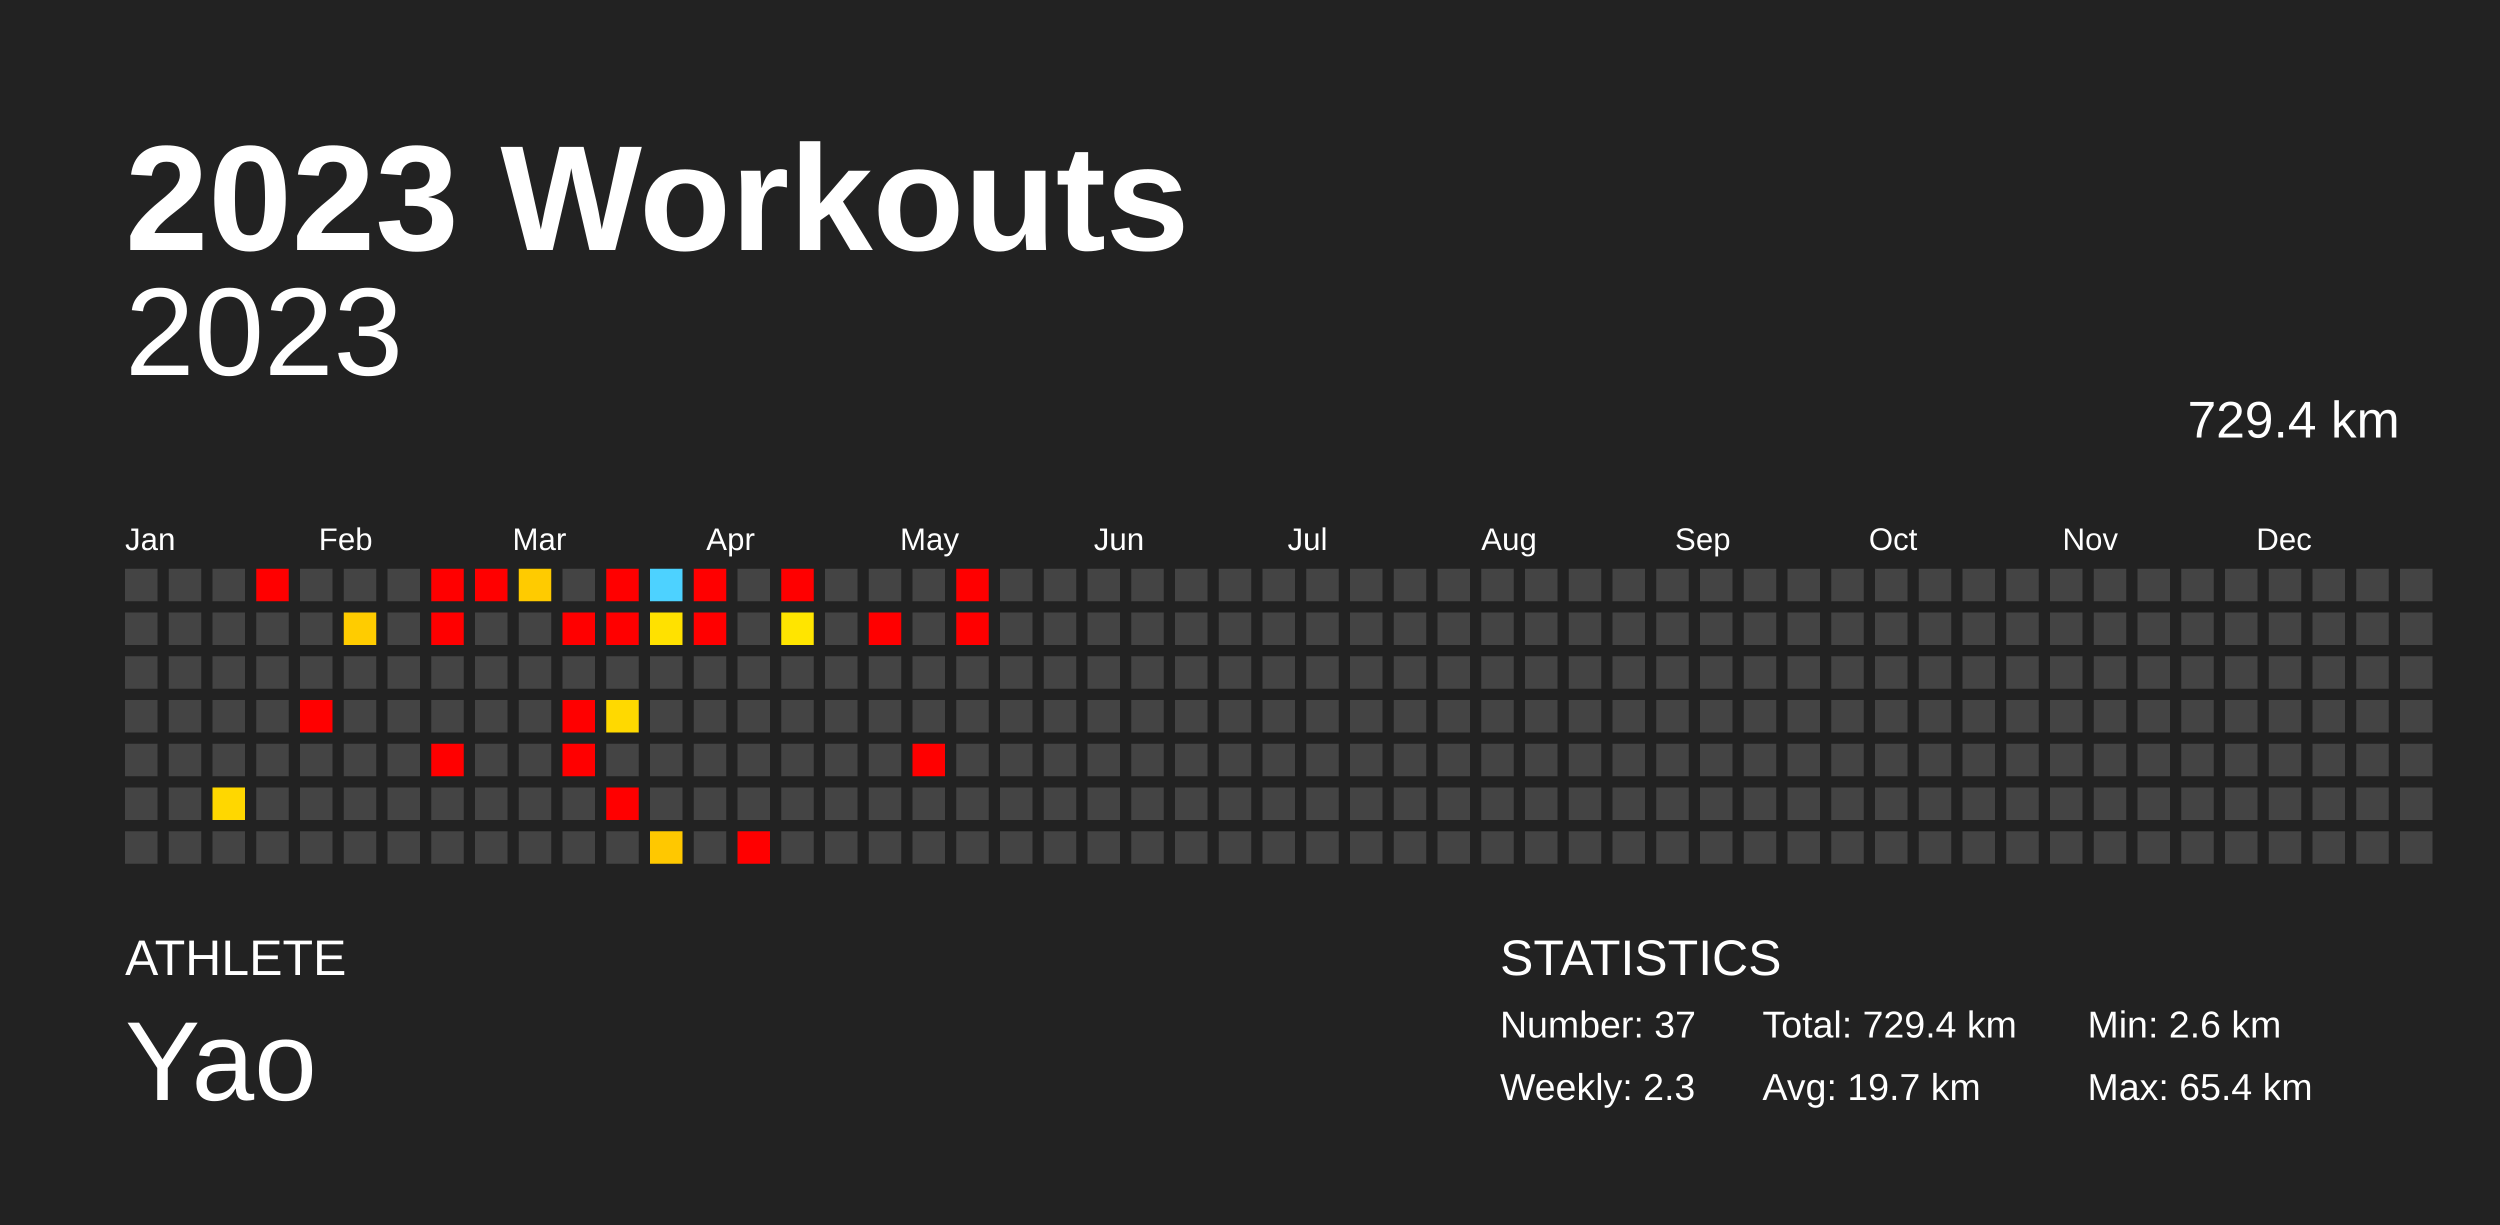
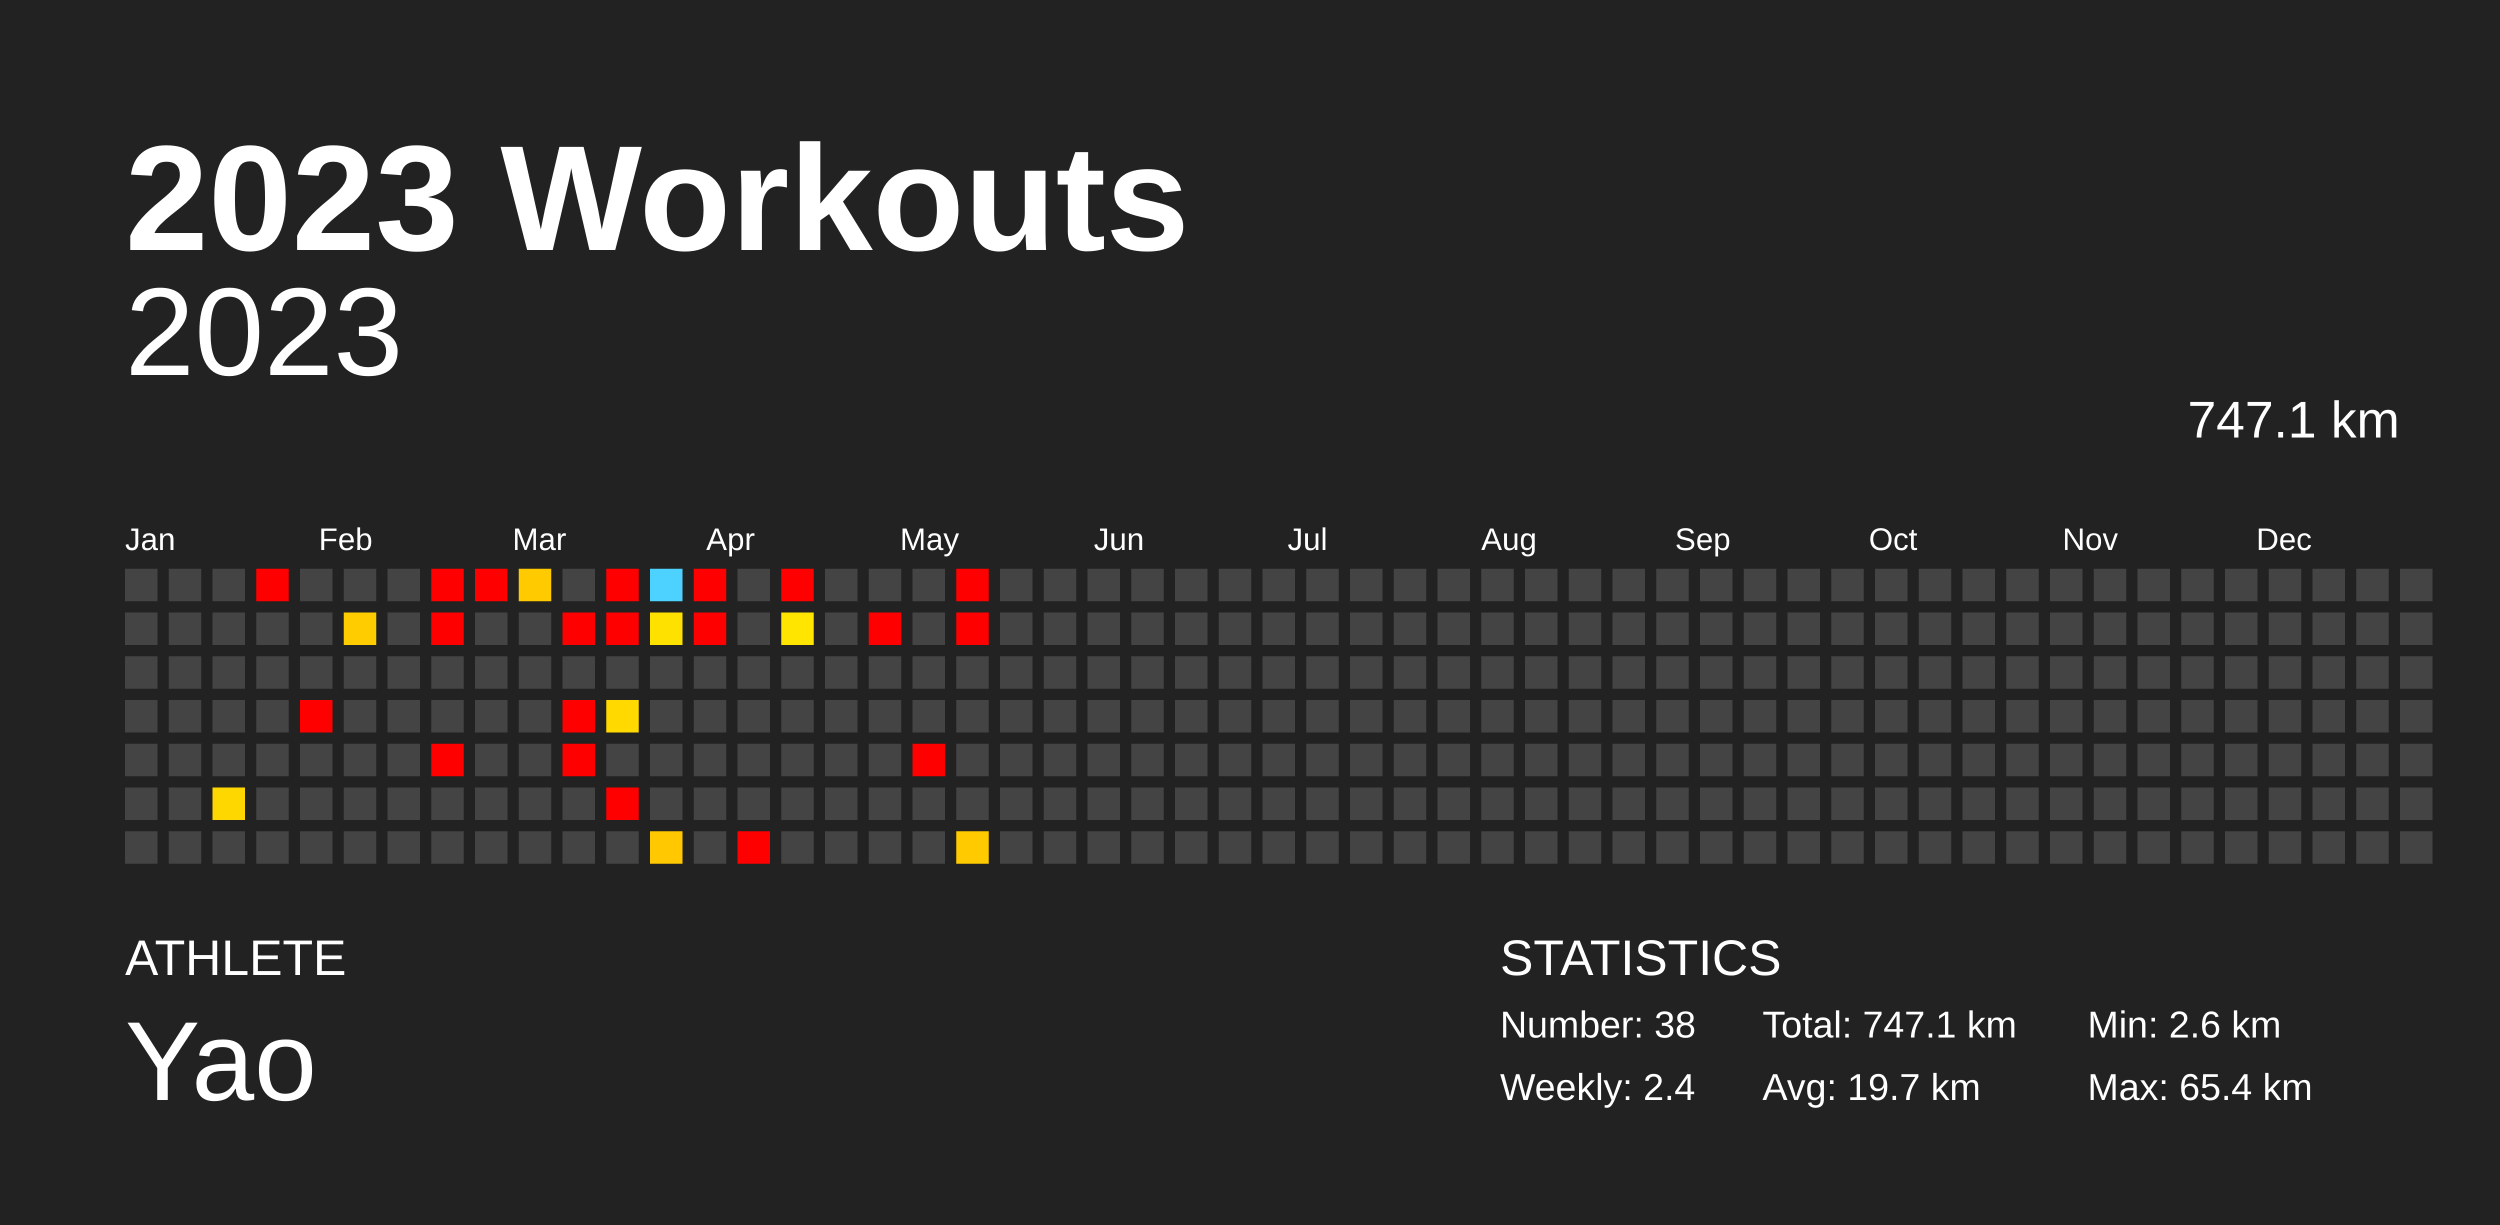
<svg xmlns="http://www.w3.org/2000/svg" baseProfile="full" height="98mm" version="1.1" viewBox="0,0,200,98" width="200mm">
  <defs />
  <rect fill="#222222" height="98" width="200" x="0" y="0" />
  <text fill="#FFFFFF" style="font-size:12px; font-family:Arial; font-weight:bold;" x="10" y="20">2023 Workouts</text>
  <text fill="#FFFFFF" style="font-size:4px; font-family:Arial" x="10" y="78">ATHLETE</text>
  <text fill="#FFFFFF" style="font-size:9px; font-family:Arial" x="10" y="88">Yao</text>
  <text fill="#FFFFFF" style="font-size:4px; font-family:Arial" x="120" y="78">STATISTICS</text>
-   <text fill="#FFFFFF" style="font-size:3px; font-family:Arial" x="120" y="83">Number: 37</text>
-   <text fill="#FFFFFF" style="font-size:3px; font-family:Arial" x="120" y="88">Weekly: 2.3</text>
-   <text fill="#FFFFFF" style="font-size:3px; font-family:Arial" x="141" y="83">Total: 729.4 km</text>
+   <text fill="#FFFFFF" style="font-size:3px; font-family:Arial" x="120" y="83">Number: 38</text>
+   <text fill="#FFFFFF" style="font-size:3px; font-family:Arial" x="120" y="88">Weekly: 2.4</text>
+   <text fill="#FFFFFF" style="font-size:3px; font-family:Arial" x="141" y="83">Total: 747.1 km</text>
  <text fill="#FFFFFF" style="font-size:3px; font-family:Arial" x="141" y="88">Avg: 19.7 km</text>
  <text fill="#FFFFFF" style="font-size:3px; font-family:Arial" x="167" y="83">Min: 2.6 km</text>
  <text fill="#FFFFFF" style="font-size:3px; font-family:Arial" x="167" y="88">Max: 65.4 km</text>
  <text alignment-baseline="hanging" fill="#FFFFFF" style="font-size:10.0px; font-family:Arial;" x="10" y="30">2023</text>
-   <text alignment-baseline="hanging" fill="#FFFFFF" style="font-size:4.125px; font-family:Arial;" x="175" y="35">729.4 km</text>
+   <text alignment-baseline="hanging" fill="#FFFFFF" style="font-size:4.125px; font-family:Arial;" x="175" y="35">747.1 km</text>
  <text fill="#FFFFFF" style="font-size:2.5px; font-family:Arial" x="10.0" y="44">Jan</text>
  <text fill="#FFFFFF" style="font-size:2.5px; font-family:Arial" x="25.5" y="44">Feb</text>
  <text fill="#FFFFFF" style="font-size:2.5px; font-family:Arial" x="41.0" y="44">Mar</text>
  <text fill="#FFFFFF" style="font-size:2.5px; font-family:Arial" x="56.5" y="44">Apr</text>
  <text fill="#FFFFFF" style="font-size:2.5px; font-family:Arial" x="72.0" y="44">May</text>
  <text fill="#FFFFFF" style="font-size:2.5px; font-family:Arial" x="87.5" y="44">Jun</text>
  <text fill="#FFFFFF" style="font-size:2.5px; font-family:Arial" x="103.0" y="44">Jul</text>
  <text fill="#FFFFFF" style="font-size:2.5px; font-family:Arial" x="118.5" y="44">Aug</text>
  <text fill="#FFFFFF" style="font-size:2.5px; font-family:Arial" x="134.0" y="44">Sep</text>
  <text fill="#FFFFFF" style="font-size:2.5px; font-family:Arial" x="149.5" y="44">Oct</text>
  <text fill="#FFFFFF" style="font-size:2.5px; font-family:Arial" x="165.0" y="44">Nov</text>
  <text fill="#FFFFFF" style="font-size:2.5px; font-family:Arial" x="180.5" y="44">Dec</text>
  <rect fill="#444444" height="2.6" width="2.6" x="10.0" y="45.5" />
  <rect fill="#444444" height="2.6" width="2.6" x="10.0" y="49.0" />
  <rect fill="#444444" height="2.6" width="2.6" x="10.0" y="52.5" />
  <rect fill="#444444" height="2.6" width="2.6" x="10.0" y="56.0" />
  <rect fill="#444444" height="2.6" width="2.6" x="10.0" y="59.5" />
  <rect fill="#444444" height="2.6" width="2.6" x="10.0" y="63.0" />
  <rect fill="#444444" height="2.6" width="2.6" x="10.0" y="66.5" />
  <rect fill="#444444" height="2.6" width="2.6" x="13.5" y="45.5" />
  <rect fill="#444444" height="2.6" width="2.6" x="13.5" y="49.0" />
  <rect fill="#444444" height="2.6" width="2.6" x="13.5" y="52.5" />
  <rect fill="#444444" height="2.6" width="2.6" x="13.5" y="56.0" />
  <rect fill="#444444" height="2.6" width="2.6" x="13.5" y="59.5" />
  <rect fill="#444444" height="2.6" width="2.6" x="13.5" y="63.0" />
  <rect fill="#444444" height="2.6" width="2.6" x="13.5" y="66.5" />
  <rect fill="#444444" height="2.6" width="2.6" x="17.0" y="45.5" />
  <rect fill="#444444" height="2.6" width="2.6" x="17.0" y="49.0" />
  <rect fill="#444444" height="2.6" width="2.6" x="17.0" y="52.5" />
  <rect fill="#444444" height="2.6" width="2.6" x="17.0" y="56.0" />
  <rect fill="#444444" height="2.6" width="2.6" x="17.0" y="59.5" />
  <rect fill="#ffd700" height="2.6" width="2.6" x="17.0" y="63.0" />
  <rect fill="#444444" height="2.6" width="2.6" x="17.0" y="66.5" />
  <rect fill="red" height="2.6" width="2.6" x="20.5" y="45.5" />
  <rect fill="#444444" height="2.6" width="2.6" x="20.5" y="49.0" />
  <rect fill="#444444" height="2.6" width="2.6" x="20.5" y="52.5" />
  <rect fill="#444444" height="2.6" width="2.6" x="20.5" y="56.0" />
  <rect fill="#444444" height="2.6" width="2.6" x="20.5" y="59.5" />
  <rect fill="#444444" height="2.6" width="2.6" x="20.5" y="63.0" />
  <rect fill="#444444" height="2.6" width="2.6" x="20.5" y="66.5" />
  <rect fill="#444444" height="2.6" width="2.6" x="24.0" y="45.5" />
  <rect fill="#444444" height="2.6" width="2.6" x="24.0" y="49.0" />
  <rect fill="#444444" height="2.6" width="2.6" x="24.0" y="52.5" />
  <rect fill="red" height="2.6" width="2.6" x="24.0" y="56.0" />
  <rect fill="#444444" height="2.6" width="2.6" x="24.0" y="59.5" />
  <rect fill="#444444" height="2.6" width="2.6" x="24.0" y="63.0" />
  <rect fill="#444444" height="2.6" width="2.6" x="24.0" y="66.5" />
  <rect fill="#444444" height="2.6" width="2.6" x="27.5" y="45.5" />
  <rect fill="#ffcc00" height="2.6" width="2.6" x="27.5" y="49.0" />
  <rect fill="#444444" height="2.6" width="2.6" x="27.5" y="52.5" />
  <rect fill="#444444" height="2.6" width="2.6" x="27.5" y="56.0" />
  <rect fill="#444444" height="2.6" width="2.6" x="27.5" y="59.5" />
  <rect fill="#444444" height="2.6" width="2.6" x="27.5" y="63.0" />
  <rect fill="#444444" height="2.6" width="2.6" x="27.5" y="66.5" />
  <rect fill="#444444" height="2.6" width="2.6" x="31.0" y="45.5" />
  <rect fill="#444444" height="2.6" width="2.6" x="31.0" y="49.0" />
  <rect fill="#444444" height="2.6" width="2.6" x="31.0" y="52.5" />
  <rect fill="#444444" height="2.6" width="2.6" x="31.0" y="56.0" />
  <rect fill="#444444" height="2.6" width="2.6" x="31.0" y="59.5" />
  <rect fill="#444444" height="2.6" width="2.6" x="31.0" y="63.0" />
  <rect fill="#444444" height="2.6" width="2.6" x="31.0" y="66.5" />
  <rect fill="red" height="2.6" width="2.6" x="34.5" y="45.5" />
  <rect fill="red" height="2.6" width="2.6" x="34.5" y="49.0" />
  <rect fill="#444444" height="2.6" width="2.6" x="34.5" y="52.5" />
  <rect fill="#444444" height="2.6" width="2.6" x="34.5" y="56.0" />
  <rect fill="red" height="2.6" width="2.6" x="34.5" y="59.5" />
  <rect fill="#444444" height="2.6" width="2.6" x="34.5" y="63.0" />
  <rect fill="#444444" height="2.6" width="2.6" x="34.5" y="66.5" />
  <rect fill="red" height="2.6" width="2.6" x="38.0" y="45.5" />
  <rect fill="#444444" height="2.6" width="2.6" x="38.0" y="49.0" />
  <rect fill="#444444" height="2.6" width="2.6" x="38.0" y="52.5" />
  <rect fill="#444444" height="2.6" width="2.6" x="38.0" y="56.0" />
  <rect fill="#444444" height="2.6" width="2.6" x="38.0" y="59.5" />
  <rect fill="#444444" height="2.6" width="2.6" x="38.0" y="63.0" />
  <rect fill="#444444" height="2.6" width="2.6" x="38.0" y="66.5" />
  <rect fill="#ffcb00" height="2.6" width="2.6" x="41.5" y="45.5" />
  <rect fill="#444444" height="2.6" width="2.6" x="41.5" y="49.0" />
  <rect fill="#444444" height="2.6" width="2.6" x="41.5" y="52.5" />
  <rect fill="#444444" height="2.6" width="2.6" x="41.5" y="56.0" />
  <rect fill="#444444" height="2.6" width="2.6" x="41.5" y="59.5" />
  <rect fill="#444444" height="2.6" width="2.6" x="41.5" y="63.0" />
  <rect fill="#444444" height="2.6" width="2.6" x="41.5" y="66.5" />
  <rect fill="#444444" height="2.6" width="2.6" x="45.0" y="45.5" />
  <rect fill="red" height="2.6" width="2.6" x="45.0" y="49.0" />
  <rect fill="#444444" height="2.6" width="2.6" x="45.0" y="52.5" />
  <rect fill="red" height="2.6" width="2.6" x="45.0" y="56.0" />
  <rect fill="red" height="2.6" width="2.6" x="45.0" y="59.5" />
  <rect fill="#444444" height="2.6" width="2.6" x="45.0" y="63.0" />
  <rect fill="#444444" height="2.6" width="2.6" x="45.0" y="66.5" />
  <rect fill="red" height="2.6" width="2.6" x="48.5" y="45.5" />
  <rect fill="red" height="2.6" width="2.6" x="48.5" y="49.0" />
  <rect fill="#444444" height="2.6" width="2.6" x="48.5" y="52.5" />
  <rect fill="#ffd900" height="2.6" width="2.6" x="48.5" y="56.0" />
  <rect fill="#444444" height="2.6" width="2.6" x="48.5" y="59.5" />
  <rect fill="red" height="2.6" width="2.6" x="48.5" y="63.0" />
  <rect fill="#444444" height="2.6" width="2.6" x="48.5" y="66.5" />
  <rect fill="#4dd2ff" height="2.6" width="2.6" x="52.0" y="45.5" />
  <rect fill="#ffe100" height="2.6" width="2.6" x="52.0" y="49.0" />
  <rect fill="#444444" height="2.6" width="2.6" x="52.0" y="52.5" />
  <rect fill="#444444" height="2.6" width="2.6" x="52.0" y="56.0" />
  <rect fill="#444444" height="2.6" width="2.6" x="52.0" y="59.5" />
  <rect fill="#444444" height="2.6" width="2.6" x="52.0" y="63.0" />
  <rect fill="#ffc800" height="2.6" width="2.6" x="52.0" y="66.5" />
  <rect fill="red" height="2.6" width="2.6" x="55.5" y="45.5" />
  <rect fill="red" height="2.6" width="2.6" x="55.5" y="49.0" />
  <rect fill="#444444" height="2.6" width="2.6" x="55.5" y="52.5" />
  <rect fill="#444444" height="2.6" width="2.6" x="55.5" y="56.0" />
  <rect fill="#444444" height="2.6" width="2.6" x="55.5" y="59.5" />
  <rect fill="#444444" height="2.6" width="2.6" x="55.5" y="63.0" />
  <rect fill="#444444" height="2.6" width="2.6" x="55.5" y="66.5" />
  <rect fill="#444444" height="2.6" width="2.6" x="59.0" y="45.5" />
  <rect fill="#444444" height="2.6" width="2.6" x="59.0" y="49.0" />
  <rect fill="#444444" height="2.6" width="2.6" x="59.0" y="52.5" />
  <rect fill="#444444" height="2.6" width="2.6" x="59.0" y="56.0" />
  <rect fill="#444444" height="2.6" width="2.6" x="59.0" y="59.5" />
  <rect fill="#444444" height="2.6" width="2.6" x="59.0" y="63.0" />
  <rect fill="red" height="2.6" width="2.6" x="59.0" y="66.5" />
  <rect fill="red" height="2.6" width="2.6" x="62.5" y="45.5" />
  <rect fill="#ffe500" height="2.6" width="2.6" x="62.5" y="49.0" />
  <rect fill="#444444" height="2.6" width="2.6" x="62.5" y="52.5" />
  <rect fill="#444444" height="2.6" width="2.6" x="62.5" y="56.0" />
  <rect fill="#444444" height="2.6" width="2.6" x="62.5" y="59.5" />
  <rect fill="#444444" height="2.6" width="2.6" x="62.5" y="63.0" />
  <rect fill="#444444" height="2.6" width="2.6" x="62.5" y="66.5" />
  <rect fill="#444444" height="2.6" width="2.6" x="66.0" y="45.5" />
  <rect fill="#444444" height="2.6" width="2.6" x="66.0" y="49.0" />
  <rect fill="#444444" height="2.6" width="2.6" x="66.0" y="52.5" />
  <rect fill="#444444" height="2.6" width="2.6" x="66.0" y="56.0" />
  <rect fill="#444444" height="2.6" width="2.6" x="66.0" y="59.5" />
  <rect fill="#444444" height="2.6" width="2.6" x="66.0" y="63.0" />
  <rect fill="#444444" height="2.6" width="2.6" x="66.0" y="66.5" />
  <rect fill="#444444" height="2.6" width="2.6" x="69.5" y="45.5" />
  <rect fill="red" height="2.6" width="2.6" x="69.5" y="49.0" />
  <rect fill="#444444" height="2.6" width="2.6" x="69.5" y="52.5" />
  <rect fill="#444444" height="2.6" width="2.6" x="69.5" y="56.0" />
  <rect fill="#444444" height="2.6" width="2.6" x="69.5" y="59.5" />
  <rect fill="#444444" height="2.6" width="2.6" x="69.5" y="63.0" />
  <rect fill="#444444" height="2.6" width="2.6" x="69.5" y="66.5" />
  <rect fill="#444444" height="2.6" width="2.6" x="73.0" y="45.5" />
  <rect fill="#444444" height="2.6" width="2.6" x="73.0" y="49.0" />
  <rect fill="#444444" height="2.6" width="2.6" x="73.0" y="52.5" />
  <rect fill="#444444" height="2.6" width="2.6" x="73.0" y="56.0" />
  <rect fill="red" height="2.6" width="2.6" x="73.0" y="59.5" />
  <rect fill="#444444" height="2.6" width="2.6" x="73.0" y="63.0" />
  <rect fill="#444444" height="2.6" width="2.6" x="73.0" y="66.5" />
  <rect fill="red" height="2.6" width="2.6" x="76.5" y="45.5" />
  <rect fill="red" height="2.6" width="2.6" x="76.5" y="49.0" />
  <rect fill="#444444" height="2.6" width="2.6" x="76.5" y="52.5" />
  <rect fill="#444444" height="2.6" width="2.6" x="76.5" y="56.0" />
  <rect fill="#444444" height="2.6" width="2.6" x="76.5" y="59.5" />
  <rect fill="#444444" height="2.6" width="2.6" x="76.5" y="63.0" />
-   <rect fill="#444444" height="2.6" width="2.6" x="76.5" y="66.5" />
+   <rect fill="#ffcb00" height="2.6" width="2.6" x="76.5" y="66.5" />
  <rect fill="#444444" height="2.6" width="2.6" x="80.0" y="45.5" />
  <rect fill="#444444" height="2.6" width="2.6" x="80.0" y="49.0" />
  <rect fill="#444444" height="2.6" width="2.6" x="80.0" y="52.5" />
  <rect fill="#444444" height="2.6" width="2.6" x="80.0" y="56.0" />
  <rect fill="#444444" height="2.6" width="2.6" x="80.0" y="59.5" />
  <rect fill="#444444" height="2.6" width="2.6" x="80.0" y="63.0" />
  <rect fill="#444444" height="2.6" width="2.6" x="80.0" y="66.5" />
  <rect fill="#444444" height="2.6" width="2.6" x="83.5" y="45.5" />
  <rect fill="#444444" height="2.6" width="2.6" x="83.5" y="49.0" />
  <rect fill="#444444" height="2.6" width="2.6" x="83.5" y="52.5" />
  <rect fill="#444444" height="2.6" width="2.6" x="83.5" y="56.0" />
  <rect fill="#444444" height="2.6" width="2.6" x="83.5" y="59.5" />
  <rect fill="#444444" height="2.6" width="2.6" x="83.5" y="63.0" />
  <rect fill="#444444" height="2.6" width="2.6" x="83.5" y="66.5" />
  <rect fill="#444444" height="2.6" width="2.6" x="87.0" y="45.5" />
  <rect fill="#444444" height="2.6" width="2.6" x="87.0" y="49.0" />
  <rect fill="#444444" height="2.6" width="2.6" x="87.0" y="52.5" />
  <rect fill="#444444" height="2.6" width="2.6" x="87.0" y="56.0" />
  <rect fill="#444444" height="2.6" width="2.6" x="87.0" y="59.5" />
  <rect fill="#444444" height="2.6" width="2.6" x="87.0" y="63.0" />
  <rect fill="#444444" height="2.6" width="2.6" x="87.0" y="66.5" />
  <rect fill="#444444" height="2.6" width="2.6" x="90.5" y="45.5" />
  <rect fill="#444444" height="2.6" width="2.6" x="90.5" y="49.0" />
  <rect fill="#444444" height="2.6" width="2.6" x="90.5" y="52.5" />
  <rect fill="#444444" height="2.6" width="2.6" x="90.5" y="56.0" />
  <rect fill="#444444" height="2.6" width="2.6" x="90.5" y="59.5" />
  <rect fill="#444444" height="2.6" width="2.6" x="90.5" y="63.0" />
  <rect fill="#444444" height="2.6" width="2.6" x="90.5" y="66.5" />
  <rect fill="#444444" height="2.6" width="2.6" x="94.0" y="45.5" />
  <rect fill="#444444" height="2.6" width="2.6" x="94.0" y="49.0" />
  <rect fill="#444444" height="2.6" width="2.6" x="94.0" y="52.5" />
  <rect fill="#444444" height="2.6" width="2.6" x="94.0" y="56.0" />
  <rect fill="#444444" height="2.6" width="2.6" x="94.0" y="59.5" />
  <rect fill="#444444" height="2.6" width="2.6" x="94.0" y="63.0" />
  <rect fill="#444444" height="2.6" width="2.6" x="94.0" y="66.5" />
  <rect fill="#444444" height="2.6" width="2.6" x="97.5" y="45.5" />
  <rect fill="#444444" height="2.6" width="2.6" x="97.5" y="49.0" />
  <rect fill="#444444" height="2.6" width="2.6" x="97.5" y="52.5" />
  <rect fill="#444444" height="2.6" width="2.6" x="97.5" y="56.0" />
  <rect fill="#444444" height="2.6" width="2.6" x="97.5" y="59.5" />
  <rect fill="#444444" height="2.6" width="2.6" x="97.5" y="63.0" />
  <rect fill="#444444" height="2.6" width="2.6" x="97.5" y="66.5" />
  <rect fill="#444444" height="2.6" width="2.6" x="101.0" y="45.5" />
  <rect fill="#444444" height="2.6" width="2.6" x="101.0" y="49.0" />
  <rect fill="#444444" height="2.6" width="2.6" x="101.0" y="52.5" />
  <rect fill="#444444" height="2.6" width="2.6" x="101.0" y="56.0" />
  <rect fill="#444444" height="2.6" width="2.6" x="101.0" y="59.5" />
  <rect fill="#444444" height="2.6" width="2.6" x="101.0" y="63.0" />
  <rect fill="#444444" height="2.6" width="2.6" x="101.0" y="66.5" />
  <rect fill="#444444" height="2.6" width="2.6" x="104.5" y="45.5" />
  <rect fill="#444444" height="2.6" width="2.6" x="104.5" y="49.0" />
  <rect fill="#444444" height="2.6" width="2.6" x="104.5" y="52.5" />
  <rect fill="#444444" height="2.6" width="2.6" x="104.5" y="56.0" />
  <rect fill="#444444" height="2.6" width="2.6" x="104.5" y="59.5" />
  <rect fill="#444444" height="2.6" width="2.6" x="104.5" y="63.0" />
  <rect fill="#444444" height="2.6" width="2.6" x="104.5" y="66.5" />
  <rect fill="#444444" height="2.6" width="2.6" x="108.0" y="45.5" />
  <rect fill="#444444" height="2.6" width="2.6" x="108.0" y="49.0" />
  <rect fill="#444444" height="2.6" width="2.6" x="108.0" y="52.5" />
  <rect fill="#444444" height="2.6" width="2.6" x="108.0" y="56.0" />
  <rect fill="#444444" height="2.6" width="2.6" x="108.0" y="59.5" />
  <rect fill="#444444" height="2.6" width="2.6" x="108.0" y="63.0" />
  <rect fill="#444444" height="2.6" width="2.6" x="108.0" y="66.5" />
  <rect fill="#444444" height="2.6" width="2.6" x="111.5" y="45.5" />
  <rect fill="#444444" height="2.6" width="2.6" x="111.5" y="49.0" />
  <rect fill="#444444" height="2.6" width="2.6" x="111.5" y="52.5" />
  <rect fill="#444444" height="2.6" width="2.6" x="111.5" y="56.0" />
  <rect fill="#444444" height="2.6" width="2.6" x="111.5" y="59.5" />
  <rect fill="#444444" height="2.6" width="2.6" x="111.5" y="63.0" />
  <rect fill="#444444" height="2.6" width="2.6" x="111.5" y="66.5" />
  <rect fill="#444444" height="2.6" width="2.6" x="115.0" y="45.5" />
  <rect fill="#444444" height="2.6" width="2.6" x="115.0" y="49.0" />
  <rect fill="#444444" height="2.6" width="2.6" x="115.0" y="52.5" />
  <rect fill="#444444" height="2.6" width="2.6" x="115.0" y="56.0" />
  <rect fill="#444444" height="2.6" width="2.6" x="115.0" y="59.5" />
  <rect fill="#444444" height="2.6" width="2.6" x="115.0" y="63.0" />
  <rect fill="#444444" height="2.6" width="2.6" x="115.0" y="66.5" />
  <rect fill="#444444" height="2.6" width="2.6" x="118.5" y="45.5" />
  <rect fill="#444444" height="2.6" width="2.6" x="118.5" y="49.0" />
  <rect fill="#444444" height="2.6" width="2.6" x="118.5" y="52.5" />
  <rect fill="#444444" height="2.6" width="2.6" x="118.5" y="56.0" />
  <rect fill="#444444" height="2.6" width="2.6" x="118.5" y="59.5" />
  <rect fill="#444444" height="2.6" width="2.6" x="118.5" y="63.0" />
  <rect fill="#444444" height="2.6" width="2.6" x="118.5" y="66.5" />
  <rect fill="#444444" height="2.6" width="2.6" x="122.0" y="45.5" />
  <rect fill="#444444" height="2.6" width="2.6" x="122.0" y="49.0" />
  <rect fill="#444444" height="2.6" width="2.6" x="122.0" y="52.5" />
  <rect fill="#444444" height="2.6" width="2.6" x="122.0" y="56.0" />
  <rect fill="#444444" height="2.6" width="2.6" x="122.0" y="59.5" />
  <rect fill="#444444" height="2.6" width="2.6" x="122.0" y="63.0" />
  <rect fill="#444444" height="2.6" width="2.6" x="122.0" y="66.5" />
  <rect fill="#444444" height="2.6" width="2.6" x="125.5" y="45.5" />
  <rect fill="#444444" height="2.6" width="2.6" x="125.5" y="49.0" />
  <rect fill="#444444" height="2.6" width="2.6" x="125.5" y="52.5" />
  <rect fill="#444444" height="2.6" width="2.6" x="125.5" y="56.0" />
  <rect fill="#444444" height="2.6" width="2.6" x="125.5" y="59.5" />
  <rect fill="#444444" height="2.6" width="2.6" x="125.5" y="63.0" />
  <rect fill="#444444" height="2.6" width="2.6" x="125.5" y="66.5" />
  <rect fill="#444444" height="2.6" width="2.6" x="129.0" y="45.5" />
  <rect fill="#444444" height="2.6" width="2.6" x="129.0" y="49.0" />
  <rect fill="#444444" height="2.6" width="2.6" x="129.0" y="52.5" />
  <rect fill="#444444" height="2.6" width="2.6" x="129.0" y="56.0" />
  <rect fill="#444444" height="2.6" width="2.6" x="129.0" y="59.5" />
  <rect fill="#444444" height="2.6" width="2.6" x="129.0" y="63.0" />
  <rect fill="#444444" height="2.6" width="2.6" x="129.0" y="66.5" />
  <rect fill="#444444" height="2.6" width="2.6" x="132.5" y="45.5" />
  <rect fill="#444444" height="2.6" width="2.6" x="132.5" y="49.0" />
  <rect fill="#444444" height="2.6" width="2.6" x="132.5" y="52.5" />
  <rect fill="#444444" height="2.6" width="2.6" x="132.5" y="56.0" />
  <rect fill="#444444" height="2.6" width="2.6" x="132.5" y="59.5" />
  <rect fill="#444444" height="2.6" width="2.6" x="132.5" y="63.0" />
  <rect fill="#444444" height="2.6" width="2.6" x="132.5" y="66.5" />
  <rect fill="#444444" height="2.6" width="2.6" x="136.0" y="45.5" />
  <rect fill="#444444" height="2.6" width="2.6" x="136.0" y="49.0" />
  <rect fill="#444444" height="2.6" width="2.6" x="136.0" y="52.5" />
  <rect fill="#444444" height="2.6" width="2.6" x="136.0" y="56.0" />
  <rect fill="#444444" height="2.6" width="2.6" x="136.0" y="59.5" />
  <rect fill="#444444" height="2.6" width="2.6" x="136.0" y="63.0" />
  <rect fill="#444444" height="2.6" width="2.6" x="136.0" y="66.5" />
  <rect fill="#444444" height="2.6" width="2.6" x="139.5" y="45.5" />
  <rect fill="#444444" height="2.6" width="2.6" x="139.5" y="49.0" />
  <rect fill="#444444" height="2.6" width="2.6" x="139.5" y="52.5" />
  <rect fill="#444444" height="2.6" width="2.6" x="139.5" y="56.0" />
  <rect fill="#444444" height="2.6" width="2.6" x="139.5" y="59.5" />
  <rect fill="#444444" height="2.6" width="2.6" x="139.5" y="63.0" />
  <rect fill="#444444" height="2.6" width="2.6" x="139.5" y="66.5" />
  <rect fill="#444444" height="2.6" width="2.6" x="143.0" y="45.5" />
  <rect fill="#444444" height="2.6" width="2.6" x="143.0" y="49.0" />
  <rect fill="#444444" height="2.6" width="2.6" x="143.0" y="52.5" />
  <rect fill="#444444" height="2.6" width="2.6" x="143.0" y="56.0" />
  <rect fill="#444444" height="2.6" width="2.6" x="143.0" y="59.5" />
  <rect fill="#444444" height="2.6" width="2.6" x="143.0" y="63.0" />
  <rect fill="#444444" height="2.6" width="2.6" x="143.0" y="66.5" />
  <rect fill="#444444" height="2.6" width="2.6" x="146.5" y="45.5" />
  <rect fill="#444444" height="2.6" width="2.6" x="146.5" y="49.0" />
  <rect fill="#444444" height="2.6" width="2.6" x="146.5" y="52.5" />
  <rect fill="#444444" height="2.6" width="2.6" x="146.5" y="56.0" />
  <rect fill="#444444" height="2.6" width="2.6" x="146.5" y="59.5" />
  <rect fill="#444444" height="2.6" width="2.6" x="146.5" y="63.0" />
  <rect fill="#444444" height="2.6" width="2.6" x="146.5" y="66.5" />
  <rect fill="#444444" height="2.6" width="2.6" x="150.0" y="45.5" />
  <rect fill="#444444" height="2.6" width="2.6" x="150.0" y="49.0" />
  <rect fill="#444444" height="2.6" width="2.6" x="150.0" y="52.5" />
  <rect fill="#444444" height="2.6" width="2.6" x="150.0" y="56.0" />
  <rect fill="#444444" height="2.6" width="2.6" x="150.0" y="59.5" />
  <rect fill="#444444" height="2.6" width="2.6" x="150.0" y="63.0" />
  <rect fill="#444444" height="2.6" width="2.6" x="150.0" y="66.5" />
  <rect fill="#444444" height="2.6" width="2.6" x="153.5" y="45.5" />
  <rect fill="#444444" height="2.6" width="2.6" x="153.5" y="49.0" />
  <rect fill="#444444" height="2.6" width="2.6" x="153.5" y="52.5" />
  <rect fill="#444444" height="2.6" width="2.6" x="153.5" y="56.0" />
  <rect fill="#444444" height="2.6" width="2.6" x="153.5" y="59.5" />
  <rect fill="#444444" height="2.6" width="2.6" x="153.5" y="63.0" />
  <rect fill="#444444" height="2.6" width="2.6" x="153.5" y="66.5" />
  <rect fill="#444444" height="2.6" width="2.6" x="157.0" y="45.5" />
  <rect fill="#444444" height="2.6" width="2.6" x="157.0" y="49.0" />
  <rect fill="#444444" height="2.6" width="2.6" x="157.0" y="52.5" />
  <rect fill="#444444" height="2.6" width="2.6" x="157.0" y="56.0" />
  <rect fill="#444444" height="2.6" width="2.6" x="157.0" y="59.5" />
  <rect fill="#444444" height="2.6" width="2.6" x="157.0" y="63.0" />
  <rect fill="#444444" height="2.6" width="2.6" x="157.0" y="66.5" />
  <rect fill="#444444" height="2.6" width="2.6" x="160.5" y="45.5" />
  <rect fill="#444444" height="2.6" width="2.6" x="160.5" y="49.0" />
  <rect fill="#444444" height="2.6" width="2.6" x="160.5" y="52.5" />
  <rect fill="#444444" height="2.6" width="2.6" x="160.5" y="56.0" />
  <rect fill="#444444" height="2.6" width="2.6" x="160.5" y="59.5" />
  <rect fill="#444444" height="2.6" width="2.6" x="160.5" y="63.0" />
  <rect fill="#444444" height="2.6" width="2.6" x="160.5" y="66.5" />
  <rect fill="#444444" height="2.6" width="2.6" x="164.0" y="45.5" />
  <rect fill="#444444" height="2.6" width="2.6" x="164.0" y="49.0" />
  <rect fill="#444444" height="2.6" width="2.6" x="164.0" y="52.5" />
  <rect fill="#444444" height="2.6" width="2.6" x="164.0" y="56.0" />
  <rect fill="#444444" height="2.6" width="2.6" x="164.0" y="59.5" />
  <rect fill="#444444" height="2.6" width="2.6" x="164.0" y="63.0" />
  <rect fill="#444444" height="2.6" width="2.6" x="164.0" y="66.5" />
  <rect fill="#444444" height="2.6" width="2.6" x="167.5" y="45.5" />
  <rect fill="#444444" height="2.6" width="2.6" x="167.5" y="49.0" />
  <rect fill="#444444" height="2.6" width="2.6" x="167.5" y="52.5" />
  <rect fill="#444444" height="2.6" width="2.6" x="167.5" y="56.0" />
  <rect fill="#444444" height="2.6" width="2.6" x="167.5" y="59.5" />
  <rect fill="#444444" height="2.6" width="2.6" x="167.5" y="63.0" />
  <rect fill="#444444" height="2.6" width="2.6" x="167.5" y="66.5" />
  <rect fill="#444444" height="2.6" width="2.6" x="171.0" y="45.5" />
  <rect fill="#444444" height="2.6" width="2.6" x="171.0" y="49.0" />
  <rect fill="#444444" height="2.6" width="2.6" x="171.0" y="52.5" />
  <rect fill="#444444" height="2.6" width="2.6" x="171.0" y="56.0" />
  <rect fill="#444444" height="2.6" width="2.6" x="171.0" y="59.5" />
  <rect fill="#444444" height="2.6" width="2.6" x="171.0" y="63.0" />
  <rect fill="#444444" height="2.6" width="2.6" x="171.0" y="66.5" />
  <rect fill="#444444" height="2.6" width="2.6" x="174.5" y="45.5" />
  <rect fill="#444444" height="2.6" width="2.6" x="174.5" y="49.0" />
  <rect fill="#444444" height="2.6" width="2.6" x="174.5" y="52.5" />
  <rect fill="#444444" height="2.6" width="2.6" x="174.5" y="56.0" />
  <rect fill="#444444" height="2.6" width="2.6" x="174.5" y="59.5" />
  <rect fill="#444444" height="2.6" width="2.6" x="174.5" y="63.0" />
  <rect fill="#444444" height="2.6" width="2.6" x="174.5" y="66.5" />
  <rect fill="#444444" height="2.6" width="2.6" x="178.0" y="45.5" />
  <rect fill="#444444" height="2.6" width="2.6" x="178.0" y="49.0" />
  <rect fill="#444444" height="2.6" width="2.6" x="178.0" y="52.5" />
  <rect fill="#444444" height="2.6" width="2.6" x="178.0" y="56.0" />
  <rect fill="#444444" height="2.6" width="2.6" x="178.0" y="59.5" />
  <rect fill="#444444" height="2.6" width="2.6" x="178.0" y="63.0" />
  <rect fill="#444444" height="2.6" width="2.6" x="178.0" y="66.5" />
  <rect fill="#444444" height="2.6" width="2.6" x="181.5" y="45.5" />
  <rect fill="#444444" height="2.6" width="2.6" x="181.5" y="49.0" />
  <rect fill="#444444" height="2.6" width="2.6" x="181.5" y="52.5" />
  <rect fill="#444444" height="2.6" width="2.6" x="181.5" y="56.0" />
  <rect fill="#444444" height="2.6" width="2.6" x="181.5" y="59.5" />
  <rect fill="#444444" height="2.6" width="2.6" x="181.5" y="63.0" />
  <rect fill="#444444" height="2.6" width="2.6" x="181.5" y="66.5" />
  <rect fill="#444444" height="2.6" width="2.6" x="185.0" y="45.5" />
  <rect fill="#444444" height="2.6" width="2.6" x="185.0" y="49.0" />
  <rect fill="#444444" height="2.6" width="2.6" x="185.0" y="52.5" />
  <rect fill="#444444" height="2.6" width="2.6" x="185.0" y="56.0" />
  <rect fill="#444444" height="2.6" width="2.6" x="185.0" y="59.5" />
  <rect fill="#444444" height="2.6" width="2.6" x="185.0" y="63.0" />
  <rect fill="#444444" height="2.6" width="2.6" x="185.0" y="66.5" />
  <rect fill="#444444" height="2.6" width="2.6" x="188.5" y="45.5" />
  <rect fill="#444444" height="2.6" width="2.6" x="188.5" y="49.0" />
  <rect fill="#444444" height="2.6" width="2.6" x="188.5" y="52.5" />
  <rect fill="#444444" height="2.6" width="2.6" x="188.5" y="56.0" />
  <rect fill="#444444" height="2.6" width="2.6" x="188.5" y="59.5" />
  <rect fill="#444444" height="2.6" width="2.6" x="188.5" y="63.0" />
  <rect fill="#444444" height="2.6" width="2.6" x="188.5" y="66.5" />
  <rect fill="#444444" height="2.6" width="2.6" x="192.0" y="45.5" />
  <rect fill="#444444" height="2.6" width="2.6" x="192.0" y="49.0" />
  <rect fill="#444444" height="2.6" width="2.6" x="192.0" y="52.5" />
  <rect fill="#444444" height="2.6" width="2.6" x="192.0" y="56.0" />
  <rect fill="#444444" height="2.6" width="2.6" x="192.0" y="59.5" />
  <rect fill="#444444" height="2.6" width="2.6" x="192.0" y="63.0" />
  <rect fill="#444444" height="2.6" width="2.6" x="192.0" y="66.5" />
</svg>
